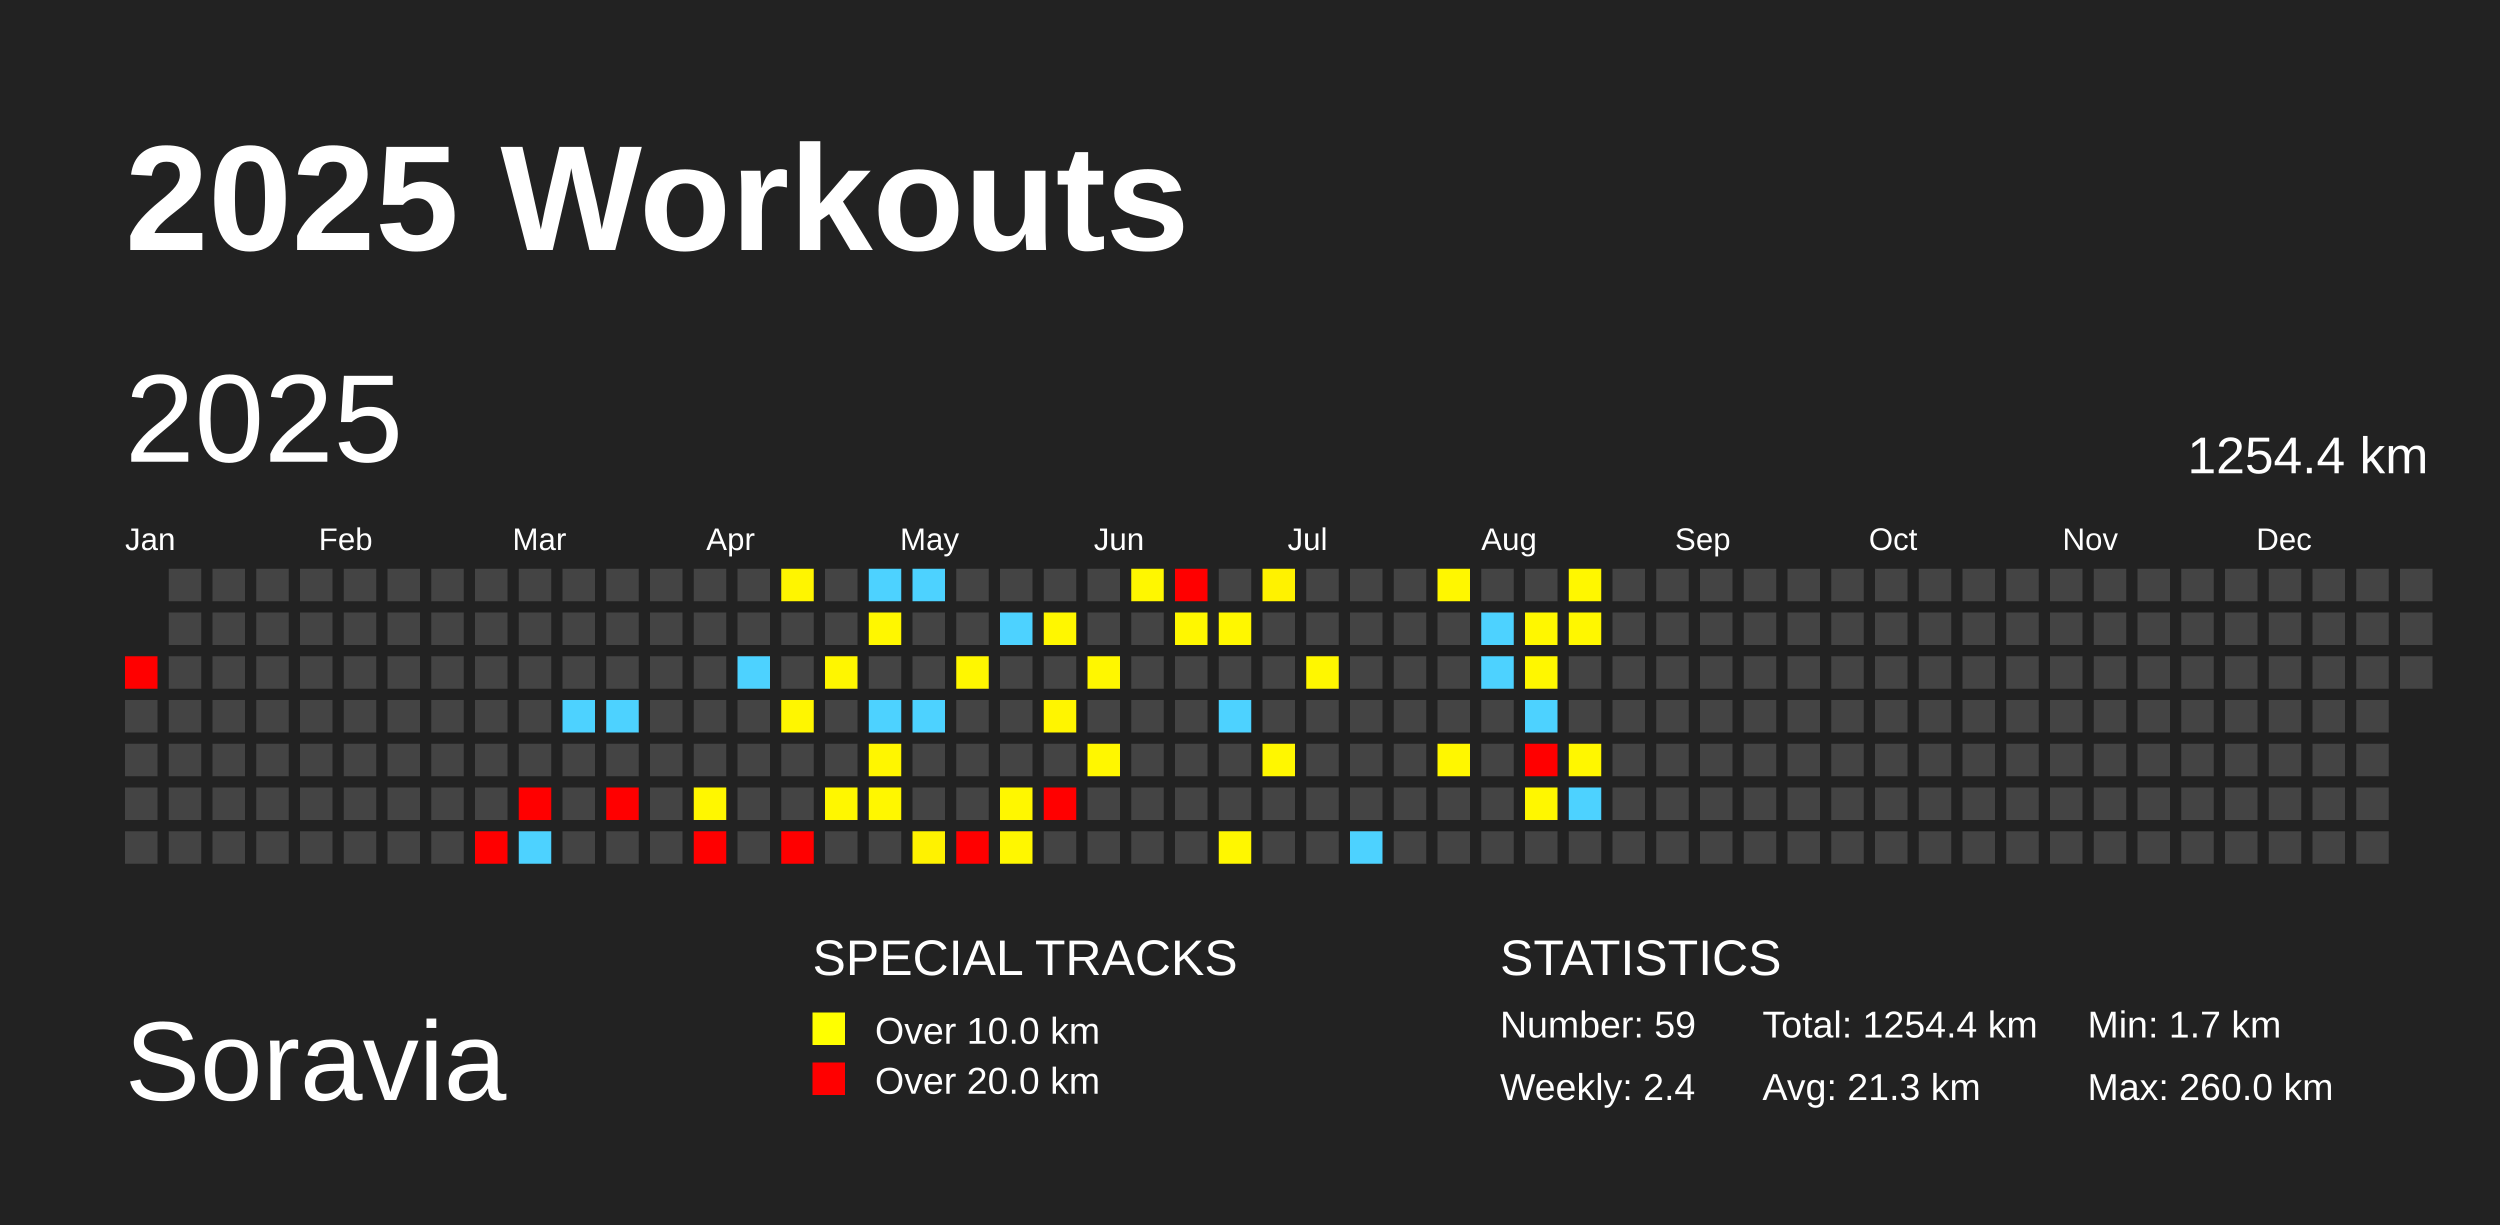
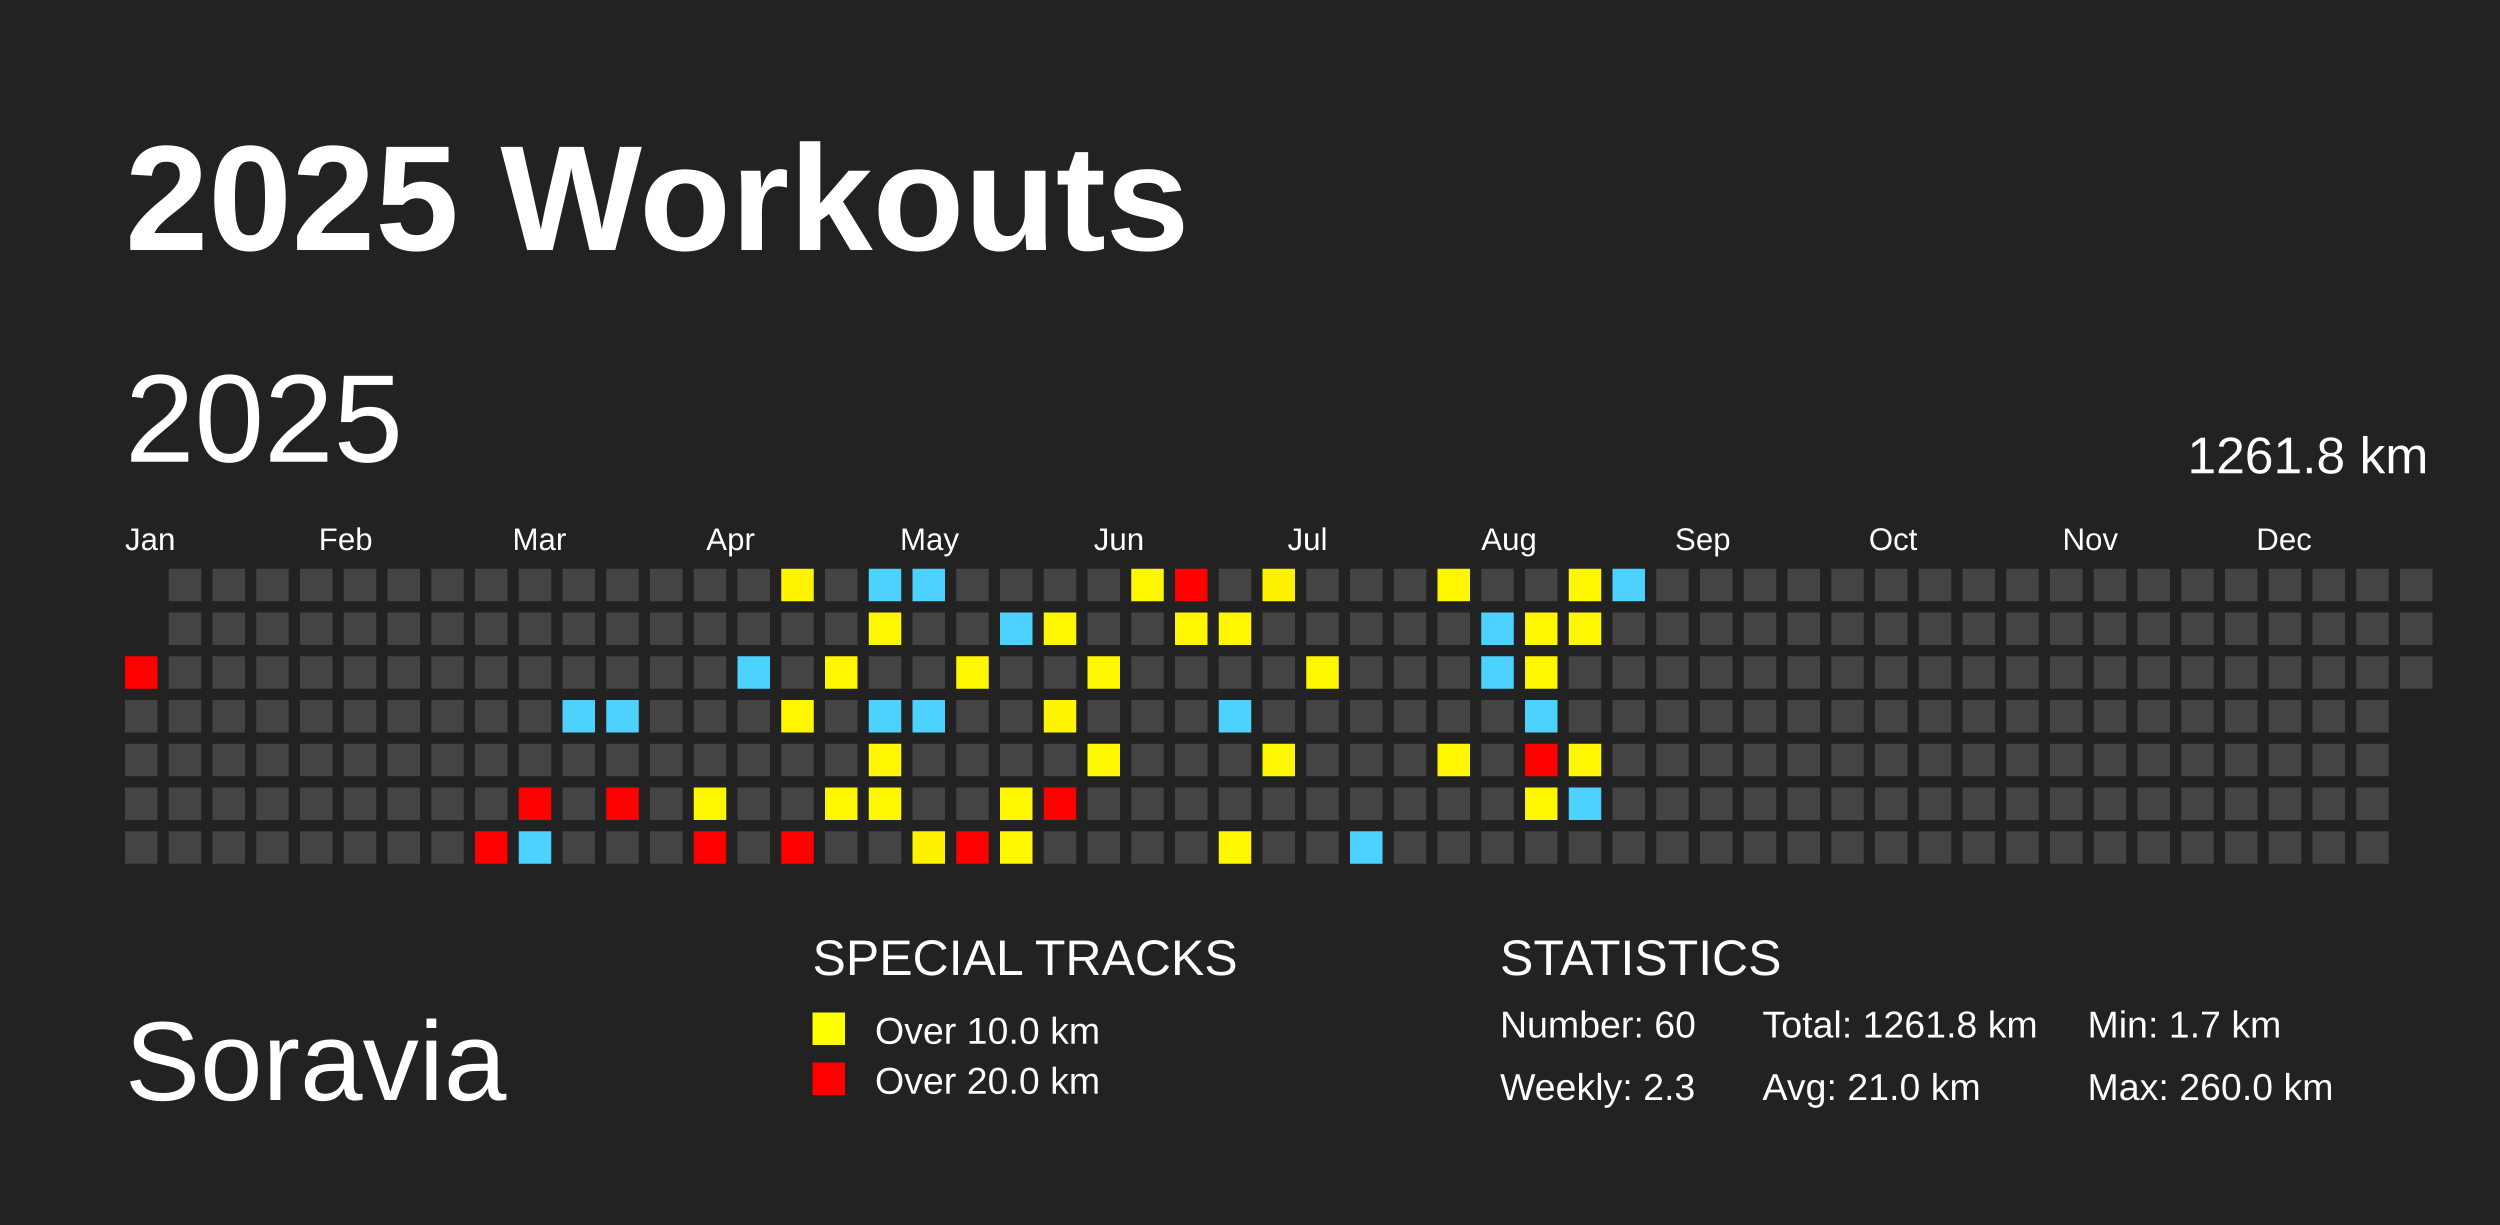
<svg xmlns="http://www.w3.org/2000/svg" baseProfile="full" height="98mm" version="1.1" viewBox="0,0,200,98" width="200mm">
  <defs />
  <rect fill="#222222" height="98" width="200" x="0" y="0" />
  <text fill="#FFFFFF" style="font-size:12px; font-family:Arial; font-weight:bold;" x="10" y="20">2025 Workouts</text>
  <text fill="#FFFFFF" style="font-size:9px; font-family:Arial" x="10" y="88">Soravia</text>
  <text fill="#FFFFFF" style="font-size:4px; font-family:Arial" x="65" y="78">SPECIAL TRACKS</text>
  <rect fill="yellow" height="2.6" width="2.6" x="65" y="81" />
  <text fill="#FFFFFF" style="font-size:3px; font-family:Arial" x="70" y="83.5">Over 10.0 km</text>
  <rect fill="red" height="2.6" width="2.6" x="65" y="85" />
  <text fill="#FFFFFF" style="font-size:3px; font-family:Arial" x="70" y="87.5">Over 20.0 km</text>
  <text fill="#FFFFFF" style="font-size:4px; font-family:Arial" x="120" y="78">STATISTICS</text>
-   <text fill="#FFFFFF" style="font-size:3px; font-family:Arial" x="120" y="83">Number: 59</text>
-   <text fill="#FFFFFF" style="font-size:3px; font-family:Arial" x="120" y="88">Weekly: 2.4</text>
-   <text fill="#FFFFFF" style="font-size:3px; font-family:Arial" x="141" y="83">Total: 1254.4 km</text>
-   <text fill="#FFFFFF" style="font-size:3px; font-family:Arial" x="141" y="88">Avg: 21.3 km</text>
+   <text fill="#FFFFFF" style="font-size:3px; font-family:Arial" x="120" y="83">Number: 60</text>
+   <text fill="#FFFFFF" style="font-size:3px; font-family:Arial" x="120" y="88">Weekly: 2.3</text>
+   <text fill="#FFFFFF" style="font-size:3px; font-family:Arial" x="141" y="83">Total: 1261.8 km</text>
+   <text fill="#FFFFFF" style="font-size:3px; font-family:Arial" x="141" y="88">Avg: 21.0 km</text>
  <text fill="#FFFFFF" style="font-size:3px; font-family:Arial" x="167" y="83">Min: 1.7 km</text>
  <text fill="#FFFFFF" style="font-size:3px; font-family:Arial" x="167" y="88">Max: 260.0 km</text>
  <text dominant-baseline="hanging" fill="#FFFFFF" style="font-size:10.0px; font-family:Arial;" x="10" y="30">2025</text>
-   <text dominant-baseline="hanging" fill="#FFFFFF" style="font-size:4.125px; font-family:Arial;" x="175" y="35">1254.4 km</text>
+   <text dominant-baseline="hanging" fill="#FFFFFF" style="font-size:4.125px; font-family:Arial;" x="175" y="35">1261.8 km</text>
  <text fill="#FFFFFF" style="font-size:2.5px; font-family:Arial" x="10.0" y="44">Jan</text>
  <text fill="#FFFFFF" style="font-size:2.5px; font-family:Arial" x="25.5" y="44">Feb</text>
  <text fill="#FFFFFF" style="font-size:2.5px; font-family:Arial" x="41.0" y="44">Mar</text>
  <text fill="#FFFFFF" style="font-size:2.5px; font-family:Arial" x="56.5" y="44">Apr</text>
  <text fill="#FFFFFF" style="font-size:2.5px; font-family:Arial" x="72.0" y="44">May</text>
  <text fill="#FFFFFF" style="font-size:2.5px; font-family:Arial" x="87.5" y="44">Jun</text>
  <text fill="#FFFFFF" style="font-size:2.5px; font-family:Arial" x="103.0" y="44">Jul</text>
  <text fill="#FFFFFF" style="font-size:2.5px; font-family:Arial" x="118.5" y="44">Aug</text>
  <text fill="#FFFFFF" style="font-size:2.5px; font-family:Arial" x="134.0" y="44">Sep</text>
  <text fill="#FFFFFF" style="font-size:2.5px; font-family:Arial" x="149.5" y="44">Oct</text>
  <text fill="#FFFFFF" style="font-size:2.5px; font-family:Arial" x="165.0" y="44">Nov</text>
  <text fill="#FFFFFF" style="font-size:2.5px; font-family:Arial" x="180.5" y="44">Dec</text>
  <rect fill="red" height="2.6" width="2.6" x="10.0" y="52.5" />
  <rect fill="#444444" height="2.6" width="2.6" x="10.0" y="56.0" />
  <rect fill="#444444" height="2.6" width="2.6" x="10.0" y="59.5" />
  <rect fill="#444444" height="2.6" width="2.6" x="10.0" y="63.0" />
  <rect fill="#444444" height="2.6" width="2.6" x="10.0" y="66.5" />
  <rect fill="#444444" height="2.6" width="2.6" x="13.5" y="45.5" />
  <rect fill="#444444" height="2.6" width="2.6" x="13.5" y="49.0" />
  <rect fill="#444444" height="2.6" width="2.6" x="13.5" y="52.5" />
  <rect fill="#444444" height="2.6" width="2.6" x="13.5" y="56.0" />
  <rect fill="#444444" height="2.6" width="2.6" x="13.5" y="59.5" />
  <rect fill="#444444" height="2.6" width="2.6" x="13.5" y="63.0" />
  <rect fill="#444444" height="2.6" width="2.6" x="13.5" y="66.5" />
  <rect fill="#444444" height="2.6" width="2.6" x="17.0" y="45.5" />
  <rect fill="#444444" height="2.6" width="2.6" x="17.0" y="49.0" />
  <rect fill="#444444" height="2.6" width="2.6" x="17.0" y="52.5" />
  <rect fill="#444444" height="2.6" width="2.6" x="17.0" y="56.0" />
  <rect fill="#444444" height="2.6" width="2.6" x="17.0" y="59.5" />
  <rect fill="#444444" height="2.6" width="2.6" x="17.0" y="63.0" />
  <rect fill="#444444" height="2.6" width="2.6" x="17.0" y="66.5" />
  <rect fill="#444444" height="2.6" width="2.6" x="20.5" y="45.5" />
  <rect fill="#444444" height="2.6" width="2.6" x="20.5" y="49.0" />
  <rect fill="#444444" height="2.6" width="2.6" x="20.5" y="52.5" />
  <rect fill="#444444" height="2.6" width="2.6" x="20.5" y="56.0" />
  <rect fill="#444444" height="2.6" width="2.6" x="20.5" y="59.5" />
  <rect fill="#444444" height="2.6" width="2.6" x="20.5" y="63.0" />
  <rect fill="#444444" height="2.6" width="2.6" x="20.5" y="66.5" />
  <rect fill="#444444" height="2.6" width="2.6" x="24.0" y="45.5" />
  <rect fill="#444444" height="2.6" width="2.6" x="24.0" y="49.0" />
  <rect fill="#444444" height="2.6" width="2.6" x="24.0" y="52.5" />
  <rect fill="#444444" height="2.6" width="2.6" x="24.0" y="56.0" />
  <rect fill="#444444" height="2.6" width="2.6" x="24.0" y="59.5" />
  <rect fill="#444444" height="2.6" width="2.6" x="24.0" y="63.0" />
  <rect fill="#444444" height="2.6" width="2.6" x="24.0" y="66.5" />
  <rect fill="#444444" height="2.6" width="2.6" x="27.5" y="45.5" />
  <rect fill="#444444" height="2.6" width="2.6" x="27.5" y="49.0" />
  <rect fill="#444444" height="2.6" width="2.6" x="27.5" y="52.5" />
  <rect fill="#444444" height="2.6" width="2.6" x="27.5" y="56.0" />
  <rect fill="#444444" height="2.6" width="2.6" x="27.5" y="59.5" />
  <rect fill="#444444" height="2.6" width="2.6" x="27.5" y="63.0" />
  <rect fill="#444444" height="2.6" width="2.6" x="27.5" y="66.5" />
  <rect fill="#444444" height="2.6" width="2.6" x="31.0" y="45.5" />
  <rect fill="#444444" height="2.6" width="2.6" x="31.0" y="49.0" />
  <rect fill="#444444" height="2.6" width="2.6" x="31.0" y="52.5" />
  <rect fill="#444444" height="2.6" width="2.6" x="31.0" y="56.0" />
  <rect fill="#444444" height="2.6" width="2.6" x="31.0" y="59.5" />
  <rect fill="#444444" height="2.6" width="2.6" x="31.0" y="63.0" />
  <rect fill="#444444" height="2.6" width="2.6" x="31.0" y="66.5" />
  <rect fill="#444444" height="2.6" width="2.6" x="34.5" y="45.5" />
  <rect fill="#444444" height="2.6" width="2.6" x="34.5" y="49.0" />
  <rect fill="#444444" height="2.6" width="2.6" x="34.5" y="52.5" />
  <rect fill="#444444" height="2.6" width="2.6" x="34.5" y="56.0" />
  <rect fill="#444444" height="2.6" width="2.6" x="34.5" y="59.5" />
  <rect fill="#444444" height="2.6" width="2.6" x="34.5" y="63.0" />
  <rect fill="#444444" height="2.6" width="2.6" x="34.5" y="66.5" />
  <rect fill="#444444" height="2.6" width="2.6" x="38.0" y="45.5" />
  <rect fill="#444444" height="2.6" width="2.6" x="38.0" y="49.0" />
  <rect fill="#444444" height="2.6" width="2.6" x="38.0" y="52.5" />
  <rect fill="#444444" height="2.6" width="2.6" x="38.0" y="56.0" />
  <rect fill="#444444" height="2.6" width="2.6" x="38.0" y="59.5" />
  <rect fill="#444444" height="2.6" width="2.6" x="38.0" y="63.0" />
  <rect fill="red" height="2.6" width="2.6" x="38.0" y="66.5" />
  <rect fill="#444444" height="2.6" width="2.6" x="41.5" y="45.5" />
  <rect fill="#444444" height="2.6" width="2.6" x="41.5" y="49.0" />
  <rect fill="#444444" height="2.6" width="2.6" x="41.5" y="52.5" />
  <rect fill="#444444" height="2.6" width="2.6" x="41.5" y="56.0" />
  <rect fill="#444444" height="2.6" width="2.6" x="41.5" y="59.5" />
  <rect fill="red" height="2.6" width="2.6" x="41.5" y="63.0" />
  <rect fill="#4dd2ff" height="2.6" width="2.6" x="41.5" y="66.5" />
  <rect fill="#444444" height="2.6" width="2.6" x="45.0" y="45.5" />
  <rect fill="#444444" height="2.6" width="2.6" x="45.0" y="49.0" />
  <rect fill="#444444" height="2.6" width="2.6" x="45.0" y="52.5" />
  <rect fill="#4dd2ff" height="2.6" width="2.6" x="45.0" y="56.0" />
  <rect fill="#444444" height="2.6" width="2.6" x="45.0" y="59.5" />
  <rect fill="#444444" height="2.6" width="2.6" x="45.0" y="63.0" />
  <rect fill="#444444" height="2.6" width="2.6" x="45.0" y="66.5" />
  <rect fill="#444444" height="2.6" width="2.6" x="48.5" y="45.5" />
  <rect fill="#444444" height="2.6" width="2.6" x="48.5" y="49.0" />
  <rect fill="#444444" height="2.6" width="2.6" x="48.5" y="52.5" />
  <rect fill="#4dd2ff" height="2.6" width="2.6" x="48.5" y="56.0" />
  <rect fill="#444444" height="2.6" width="2.6" x="48.5" y="59.5" />
  <rect fill="red" height="2.6" width="2.6" x="48.5" y="63.0" />
  <rect fill="#444444" height="2.6" width="2.6" x="48.5" y="66.5" />
  <rect fill="#444444" height="2.6" width="2.6" x="52.0" y="45.5" />
  <rect fill="#444444" height="2.6" width="2.6" x="52.0" y="49.0" />
  <rect fill="#444444" height="2.6" width="2.6" x="52.0" y="52.5" />
  <rect fill="#444444" height="2.6" width="2.6" x="52.0" y="56.0" />
  <rect fill="#444444" height="2.6" width="2.6" x="52.0" y="59.5" />
  <rect fill="#444444" height="2.6" width="2.6" x="52.0" y="63.0" />
  <rect fill="#444444" height="2.6" width="2.6" x="52.0" y="66.5" />
  <rect fill="#444444" height="2.6" width="2.6" x="55.5" y="45.5" />
  <rect fill="#444444" height="2.6" width="2.6" x="55.5" y="49.0" />
  <rect fill="#444444" height="2.6" width="2.6" x="55.5" y="52.5" />
  <rect fill="#444444" height="2.6" width="2.6" x="55.5" y="56.0" />
  <rect fill="#444444" height="2.6" width="2.6" x="55.5" y="59.5" />
  <rect fill="#fff700" height="2.6" width="2.6" x="55.5" y="63.0" />
  <rect fill="red" height="2.6" width="2.6" x="55.5" y="66.5" />
  <rect fill="#444444" height="2.6" width="2.6" x="59.0" y="45.5" />
  <rect fill="#444444" height="2.6" width="2.6" x="59.0" y="49.0" />
  <rect fill="#4dd2ff" height="2.6" width="2.6" x="59.0" y="52.5" />
  <rect fill="#444444" height="2.6" width="2.6" x="59.0" y="56.0" />
  <rect fill="#444444" height="2.6" width="2.6" x="59.0" y="59.5" />
  <rect fill="#444444" height="2.6" width="2.6" x="59.0" y="63.0" />
  <rect fill="#444444" height="2.6" width="2.6" x="59.0" y="66.5" />
  <rect fill="#fff500" height="2.6" width="2.6" x="62.5" y="45.5" />
  <rect fill="#444444" height="2.6" width="2.6" x="62.5" y="49.0" />
  <rect fill="#444444" height="2.6" width="2.6" x="62.5" y="52.5" />
  <rect fill="#fff600" height="2.6" width="2.6" x="62.5" y="56.0" />
  <rect fill="#444444" height="2.6" width="2.6" x="62.5" y="59.5" />
  <rect fill="#444444" height="2.6" width="2.6" x="62.5" y="63.0" />
  <rect fill="red" height="2.6" width="2.6" x="62.5" y="66.5" />
  <rect fill="#444444" height="2.6" width="2.6" x="66.0" y="45.5" />
  <rect fill="#444444" height="2.6" width="2.6" x="66.0" y="49.0" />
  <rect fill="#fff600" height="2.6" width="2.6" x="66.0" y="52.5" />
  <rect fill="#444444" height="2.6" width="2.6" x="66.0" y="56.0" />
  <rect fill="#444444" height="2.6" width="2.6" x="66.0" y="59.5" />
  <rect fill="#fff700" height="2.6" width="2.6" x="66.0" y="63.0" />
  <rect fill="#444444" height="2.6" width="2.6" x="66.0" y="66.5" />
  <rect fill="#4dd2ff" height="2.6" width="2.6" x="69.5" y="45.5" />
  <rect fill="#fff700" height="2.6" width="2.6" x="69.5" y="49.0" />
  <rect fill="#444444" height="2.6" width="2.6" x="69.5" y="52.5" />
  <rect fill="#4dd2ff" height="2.6" width="2.6" x="69.5" y="56.0" />
  <rect fill="#fff600" height="2.6" width="2.6" x="69.5" y="59.5" />
  <rect fill="#fff700" height="2.6" width="2.6" x="69.5" y="63.0" />
  <rect fill="#444444" height="2.6" width="2.6" x="69.5" y="66.5" />
  <rect fill="#4dd2ff" height="2.6" width="2.6" x="73.0" y="45.5" />
  <rect fill="#444444" height="2.6" width="2.6" x="73.0" y="49.0" />
  <rect fill="#444444" height="2.6" width="2.6" x="73.0" y="52.5" />
  <rect fill="#4dd2ff" height="2.6" width="2.6" x="73.0" y="56.0" />
  <rect fill="#444444" height="2.6" width="2.6" x="73.0" y="59.5" />
  <rect fill="#444444" height="2.6" width="2.6" x="73.0" y="63.0" />
  <rect fill="#fff200" height="2.6" width="2.6" x="73.0" y="66.5" />
  <rect fill="#444444" height="2.6" width="2.6" x="76.5" y="45.5" />
  <rect fill="#444444" height="2.6" width="2.6" x="76.5" y="49.0" />
  <rect fill="#fff700" height="2.6" width="2.6" x="76.5" y="52.5" />
  <rect fill="#444444" height="2.6" width="2.6" x="76.5" y="56.0" />
  <rect fill="#444444" height="2.6" width="2.6" x="76.5" y="59.5" />
  <rect fill="#444444" height="2.6" width="2.6" x="76.5" y="63.0" />
  <rect fill="red" height="2.6" width="2.6" x="76.5" y="66.5" />
  <rect fill="#444444" height="2.6" width="2.6" x="80.0" y="45.5" />
  <rect fill="#4dd2ff" height="2.6" width="2.6" x="80.0" y="49.0" />
  <rect fill="#444444" height="2.6" width="2.6" x="80.0" y="52.5" />
  <rect fill="#444444" height="2.6" width="2.6" x="80.0" y="56.0" />
  <rect fill="#444444" height="2.6" width="2.6" x="80.0" y="59.5" />
  <rect fill="#fff700" height="2.6" width="2.6" x="80.0" y="63.0" />
  <rect fill="#fff700" height="2.6" width="2.6" x="80.0" y="66.5" />
  <rect fill="#444444" height="2.6" width="2.6" x="83.5" y="45.5" />
  <rect fill="#fff700" height="2.6" width="2.6" x="83.5" y="49.0" />
  <rect fill="#444444" height="2.6" width="2.6" x="83.5" y="52.5" />
  <rect fill="#fff500" height="2.6" width="2.6" x="83.5" y="56.0" />
  <rect fill="#444444" height="2.6" width="2.6" x="83.5" y="59.5" />
  <rect fill="red" height="2.6" width="2.6" x="83.5" y="63.0" />
  <rect fill="#444444" height="2.6" width="2.6" x="83.5" y="66.5" />
  <rect fill="#444444" height="2.6" width="2.6" x="87.0" y="45.5" />
  <rect fill="#444444" height="2.6" width="2.6" x="87.0" y="49.0" />
  <rect fill="#fff700" height="2.6" width="2.6" x="87.0" y="52.5" />
  <rect fill="#444444" height="2.6" width="2.6" x="87.0" y="56.0" />
  <rect fill="#fff700" height="2.6" width="2.6" x="87.0" y="59.5" />
  <rect fill="#444444" height="2.6" width="2.6" x="87.0" y="63.0" />
  <rect fill="#444444" height="2.6" width="2.6" x="87.0" y="66.5" />
  <rect fill="#fff700" height="2.6" width="2.6" x="90.5" y="45.5" />
  <rect fill="#444444" height="2.6" width="2.6" x="90.5" y="49.0" />
  <rect fill="#444444" height="2.6" width="2.6" x="90.5" y="52.5" />
  <rect fill="#444444" height="2.6" width="2.6" x="90.5" y="56.0" />
  <rect fill="#444444" height="2.6" width="2.6" x="90.5" y="59.5" />
  <rect fill="#444444" height="2.6" width="2.6" x="90.5" y="63.0" />
  <rect fill="#444444" height="2.6" width="2.6" x="90.5" y="66.5" />
  <rect fill="red" height="2.6" width="2.6" x="94.0" y="45.5" />
  <rect fill="#fff700" height="2.6" width="2.6" x="94.0" y="49.0" />
  <rect fill="#444444" height="2.6" width="2.6" x="94.0" y="52.5" />
  <rect fill="#444444" height="2.6" width="2.6" x="94.0" y="56.0" />
  <rect fill="#444444" height="2.6" width="2.6" x="94.0" y="59.5" />
  <rect fill="#444444" height="2.6" width="2.6" x="94.0" y="63.0" />
  <rect fill="#444444" height="2.6" width="2.6" x="94.0" y="66.5" />
  <rect fill="#444444" height="2.6" width="2.6" x="97.5" y="45.5" />
  <rect fill="#fff700" height="2.6" width="2.6" x="97.5" y="49.0" />
  <rect fill="#444444" height="2.6" width="2.6" x="97.5" y="52.5" />
  <rect fill="#4dd2ff" height="2.6" width="2.6" x="97.5" y="56.0" />
  <rect fill="#444444" height="2.6" width="2.6" x="97.5" y="59.5" />
  <rect fill="#444444" height="2.6" width="2.6" x="97.5" y="63.0" />
  <rect fill="#fff700" height="2.6" width="2.6" x="97.5" y="66.5" />
  <rect fill="#fff200" height="2.6" width="2.6" x="101.0" y="45.5" />
  <rect fill="#444444" height="2.6" width="2.6" x="101.0" y="49.0" />
  <rect fill="#444444" height="2.6" width="2.6" x="101.0" y="52.5" />
  <rect fill="#444444" height="2.6" width="2.6" x="101.0" y="56.0" />
  <rect fill="#fff700" height="2.6" width="2.6" x="101.0" y="59.5" />
  <rect fill="#444444" height="2.6" width="2.6" x="101.0" y="63.0" />
  <rect fill="#444444" height="2.6" width="2.6" x="101.0" y="66.5" />
  <rect fill="#444444" height="2.6" width="2.6" x="104.5" y="45.5" />
  <rect fill="#444444" height="2.6" width="2.6" x="104.5" y="49.0" />
  <rect fill="#fff700" height="2.6" width="2.6" x="104.5" y="52.5" />
  <rect fill="#444444" height="2.6" width="2.6" x="104.5" y="56.0" />
  <rect fill="#444444" height="2.6" width="2.6" x="104.5" y="59.5" />
  <rect fill="#444444" height="2.6" width="2.6" x="104.5" y="63.0" />
  <rect fill="#444444" height="2.6" width="2.6" x="104.5" y="66.5" />
  <rect fill="#444444" height="2.6" width="2.6" x="108.0" y="45.5" />
  <rect fill="#444444" height="2.6" width="2.6" x="108.0" y="49.0" />
  <rect fill="#444444" height="2.6" width="2.6" x="108.0" y="52.5" />
  <rect fill="#444444" height="2.6" width="2.6" x="108.0" y="56.0" />
  <rect fill="#444444" height="2.6" width="2.6" x="108.0" y="59.5" />
  <rect fill="#444444" height="2.6" width="2.6" x="108.0" y="63.0" />
  <rect fill="#4dd2ff" height="2.6" width="2.6" x="108.0" y="66.5" />
  <rect fill="#444444" height="2.6" width="2.6" x="111.5" y="45.5" />
  <rect fill="#444444" height="2.6" width="2.6" x="111.5" y="49.0" />
  <rect fill="#444444" height="2.6" width="2.6" x="111.5" y="52.5" />
  <rect fill="#444444" height="2.6" width="2.6" x="111.5" y="56.0" />
  <rect fill="#444444" height="2.6" width="2.6" x="111.5" y="59.5" />
  <rect fill="#444444" height="2.6" width="2.6" x="111.5" y="63.0" />
  <rect fill="#444444" height="2.6" width="2.6" x="111.5" y="66.5" />
  <rect fill="#fff700" height="2.6" width="2.6" x="115.0" y="45.5" />
  <rect fill="#444444" height="2.6" width="2.6" x="115.0" y="49.0" />
  <rect fill="#444444" height="2.6" width="2.6" x="115.0" y="52.5" />
  <rect fill="#444444" height="2.6" width="2.6" x="115.0" y="56.0" />
  <rect fill="#fff700" height="2.6" width="2.6" x="115.0" y="59.5" />
  <rect fill="#444444" height="2.6" width="2.6" x="115.0" y="63.0" />
  <rect fill="#444444" height="2.6" width="2.6" x="115.0" y="66.5" />
  <rect fill="#444444" height="2.6" width="2.6" x="118.5" y="45.5" />
  <rect fill="#4dd2ff" height="2.6" width="2.6" x="118.5" y="49.0" />
  <rect fill="#4dd2ff" height="2.6" width="2.6" x="118.5" y="52.5" />
  <rect fill="#444444" height="2.6" width="2.6" x="118.5" y="56.0" />
  <rect fill="#444444" height="2.6" width="2.6" x="118.5" y="59.5" />
  <rect fill="#444444" height="2.6" width="2.6" x="118.5" y="63.0" />
  <rect fill="#444444" height="2.6" width="2.6" x="118.5" y="66.5" />
  <rect fill="#444444" height="2.6" width="2.6" x="122.0" y="45.5" />
  <rect fill="#fff700" height="2.6" width="2.6" x="122.0" y="49.0" />
  <rect fill="#fff700" height="2.6" width="2.6" x="122.0" y="52.5" />
  <rect fill="#4dd2ff" height="2.6" width="2.6" x="122.0" y="56.0" />
  <rect fill="red" height="2.6" width="2.6" x="122.0" y="59.5" />
  <rect fill="#fff700" height="2.6" width="2.6" x="122.0" y="63.0" />
  <rect fill="#444444" height="2.6" width="2.6" x="122.0" y="66.5" />
  <rect fill="#fff700" height="2.6" width="2.6" x="125.5" y="45.5" />
  <rect fill="#fff700" height="2.6" width="2.6" x="125.5" y="49.0" />
  <rect fill="#444444" height="2.6" width="2.6" x="125.5" y="52.5" />
  <rect fill="#444444" height="2.6" width="2.6" x="125.5" y="56.0" />
  <rect fill="#fff700" height="2.6" width="2.6" x="125.5" y="59.5" />
  <rect fill="#4dd2ff" height="2.6" width="2.6" x="125.5" y="63.0" />
  <rect fill="#444444" height="2.6" width="2.6" x="125.5" y="66.5" />
-   <rect fill="#444444" height="2.6" width="2.6" x="129.0" y="45.5" />
+   <rect fill="#4dd2ff" height="2.6" width="2.6" x="129.0" y="45.5" />
  <rect fill="#444444" height="2.6" width="2.6" x="129.0" y="49.0" />
  <rect fill="#444444" height="2.6" width="2.6" x="129.0" y="52.5" />
  <rect fill="#444444" height="2.6" width="2.6" x="129.0" y="56.0" />
  <rect fill="#444444" height="2.6" width="2.6" x="129.0" y="59.5" />
  <rect fill="#444444" height="2.6" width="2.6" x="129.0" y="63.0" />
  <rect fill="#444444" height="2.6" width="2.6" x="129.0" y="66.5" />
  <rect fill="#444444" height="2.6" width="2.6" x="132.5" y="45.5" />
  <rect fill="#444444" height="2.6" width="2.6" x="132.5" y="49.0" />
  <rect fill="#444444" height="2.6" width="2.6" x="132.5" y="52.5" />
  <rect fill="#444444" height="2.6" width="2.6" x="132.5" y="56.0" />
  <rect fill="#444444" height="2.6" width="2.6" x="132.5" y="59.5" />
  <rect fill="#444444" height="2.6" width="2.6" x="132.5" y="63.0" />
  <rect fill="#444444" height="2.6" width="2.6" x="132.5" y="66.5" />
  <rect fill="#444444" height="2.6" width="2.6" x="136.0" y="45.5" />
  <rect fill="#444444" height="2.6" width="2.6" x="136.0" y="49.0" />
  <rect fill="#444444" height="2.6" width="2.6" x="136.0" y="52.5" />
  <rect fill="#444444" height="2.6" width="2.6" x="136.0" y="56.0" />
  <rect fill="#444444" height="2.6" width="2.6" x="136.0" y="59.5" />
  <rect fill="#444444" height="2.6" width="2.6" x="136.0" y="63.0" />
  <rect fill="#444444" height="2.6" width="2.6" x="136.0" y="66.5" />
  <rect fill="#444444" height="2.6" width="2.6" x="139.5" y="45.5" />
  <rect fill="#444444" height="2.6" width="2.6" x="139.5" y="49.0" />
  <rect fill="#444444" height="2.6" width="2.6" x="139.5" y="52.5" />
  <rect fill="#444444" height="2.6" width="2.6" x="139.5" y="56.0" />
  <rect fill="#444444" height="2.6" width="2.6" x="139.5" y="59.5" />
  <rect fill="#444444" height="2.6" width="2.6" x="139.5" y="63.0" />
  <rect fill="#444444" height="2.6" width="2.6" x="139.5" y="66.5" />
  <rect fill="#444444" height="2.6" width="2.6" x="143.0" y="45.5" />
  <rect fill="#444444" height="2.6" width="2.6" x="143.0" y="49.0" />
  <rect fill="#444444" height="2.6" width="2.6" x="143.0" y="52.5" />
  <rect fill="#444444" height="2.6" width="2.6" x="143.0" y="56.0" />
  <rect fill="#444444" height="2.6" width="2.6" x="143.0" y="59.5" />
  <rect fill="#444444" height="2.6" width="2.6" x="143.0" y="63.0" />
  <rect fill="#444444" height="2.6" width="2.6" x="143.0" y="66.5" />
  <rect fill="#444444" height="2.6" width="2.6" x="146.5" y="45.5" />
  <rect fill="#444444" height="2.6" width="2.6" x="146.5" y="49.0" />
  <rect fill="#444444" height="2.6" width="2.6" x="146.5" y="52.5" />
  <rect fill="#444444" height="2.6" width="2.6" x="146.5" y="56.0" />
  <rect fill="#444444" height="2.6" width="2.6" x="146.5" y="59.5" />
  <rect fill="#444444" height="2.6" width="2.6" x="146.5" y="63.0" />
  <rect fill="#444444" height="2.6" width="2.6" x="146.5" y="66.5" />
  <rect fill="#444444" height="2.6" width="2.6" x="150.0" y="45.5" />
  <rect fill="#444444" height="2.6" width="2.6" x="150.0" y="49.0" />
  <rect fill="#444444" height="2.6" width="2.6" x="150.0" y="52.5" />
  <rect fill="#444444" height="2.6" width="2.6" x="150.0" y="56.0" />
  <rect fill="#444444" height="2.6" width="2.6" x="150.0" y="59.5" />
  <rect fill="#444444" height="2.6" width="2.6" x="150.0" y="63.0" />
  <rect fill="#444444" height="2.6" width="2.6" x="150.0" y="66.5" />
  <rect fill="#444444" height="2.6" width="2.6" x="153.5" y="45.5" />
  <rect fill="#444444" height="2.6" width="2.6" x="153.5" y="49.0" />
  <rect fill="#444444" height="2.6" width="2.6" x="153.5" y="52.5" />
  <rect fill="#444444" height="2.6" width="2.6" x="153.5" y="56.0" />
  <rect fill="#444444" height="2.6" width="2.6" x="153.5" y="59.5" />
  <rect fill="#444444" height="2.6" width="2.6" x="153.5" y="63.0" />
  <rect fill="#444444" height="2.6" width="2.6" x="153.5" y="66.5" />
  <rect fill="#444444" height="2.6" width="2.6" x="157.0" y="45.5" />
  <rect fill="#444444" height="2.6" width="2.6" x="157.0" y="49.0" />
  <rect fill="#444444" height="2.6" width="2.6" x="157.0" y="52.5" />
  <rect fill="#444444" height="2.6" width="2.6" x="157.0" y="56.0" />
  <rect fill="#444444" height="2.6" width="2.6" x="157.0" y="59.5" />
  <rect fill="#444444" height="2.6" width="2.6" x="157.0" y="63.0" />
  <rect fill="#444444" height="2.6" width="2.6" x="157.0" y="66.5" />
  <rect fill="#444444" height="2.6" width="2.6" x="160.5" y="45.5" />
  <rect fill="#444444" height="2.6" width="2.6" x="160.5" y="49.0" />
  <rect fill="#444444" height="2.6" width="2.6" x="160.5" y="52.5" />
  <rect fill="#444444" height="2.6" width="2.6" x="160.5" y="56.0" />
  <rect fill="#444444" height="2.6" width="2.6" x="160.5" y="59.5" />
  <rect fill="#444444" height="2.6" width="2.6" x="160.5" y="63.0" />
  <rect fill="#444444" height="2.6" width="2.6" x="160.5" y="66.5" />
  <rect fill="#444444" height="2.6" width="2.6" x="164.0" y="45.5" />
  <rect fill="#444444" height="2.6" width="2.6" x="164.0" y="49.0" />
  <rect fill="#444444" height="2.6" width="2.6" x="164.0" y="52.5" />
  <rect fill="#444444" height="2.6" width="2.6" x="164.0" y="56.0" />
  <rect fill="#444444" height="2.6" width="2.6" x="164.0" y="59.5" />
  <rect fill="#444444" height="2.6" width="2.6" x="164.0" y="63.0" />
  <rect fill="#444444" height="2.6" width="2.6" x="164.0" y="66.5" />
  <rect fill="#444444" height="2.6" width="2.6" x="167.5" y="45.5" />
  <rect fill="#444444" height="2.6" width="2.6" x="167.5" y="49.0" />
  <rect fill="#444444" height="2.6" width="2.6" x="167.5" y="52.5" />
  <rect fill="#444444" height="2.6" width="2.6" x="167.5" y="56.0" />
  <rect fill="#444444" height="2.6" width="2.6" x="167.5" y="59.5" />
  <rect fill="#444444" height="2.6" width="2.6" x="167.5" y="63.0" />
  <rect fill="#444444" height="2.6" width="2.6" x="167.5" y="66.5" />
  <rect fill="#444444" height="2.6" width="2.6" x="171.0" y="45.5" />
  <rect fill="#444444" height="2.6" width="2.6" x="171.0" y="49.0" />
  <rect fill="#444444" height="2.6" width="2.6" x="171.0" y="52.5" />
  <rect fill="#444444" height="2.6" width="2.6" x="171.0" y="56.0" />
  <rect fill="#444444" height="2.6" width="2.6" x="171.0" y="59.5" />
  <rect fill="#444444" height="2.6" width="2.6" x="171.0" y="63.0" />
  <rect fill="#444444" height="2.6" width="2.6" x="171.0" y="66.5" />
  <rect fill="#444444" height="2.6" width="2.6" x="174.5" y="45.5" />
  <rect fill="#444444" height="2.6" width="2.6" x="174.5" y="49.0" />
  <rect fill="#444444" height="2.6" width="2.6" x="174.5" y="52.5" />
  <rect fill="#444444" height="2.6" width="2.6" x="174.5" y="56.0" />
  <rect fill="#444444" height="2.6" width="2.6" x="174.5" y="59.5" />
  <rect fill="#444444" height="2.6" width="2.6" x="174.5" y="63.0" />
  <rect fill="#444444" height="2.6" width="2.6" x="174.5" y="66.5" />
  <rect fill="#444444" height="2.6" width="2.6" x="178.0" y="45.5" />
  <rect fill="#444444" height="2.6" width="2.6" x="178.0" y="49.0" />
  <rect fill="#444444" height="2.6" width="2.6" x="178.0" y="52.5" />
  <rect fill="#444444" height="2.6" width="2.6" x="178.0" y="56.0" />
  <rect fill="#444444" height="2.6" width="2.6" x="178.0" y="59.5" />
  <rect fill="#444444" height="2.6" width="2.6" x="178.0" y="63.0" />
  <rect fill="#444444" height="2.6" width="2.6" x="178.0" y="66.5" />
  <rect fill="#444444" height="2.6" width="2.6" x="181.5" y="45.5" />
  <rect fill="#444444" height="2.6" width="2.6" x="181.5" y="49.0" />
  <rect fill="#444444" height="2.6" width="2.6" x="181.5" y="52.5" />
  <rect fill="#444444" height="2.6" width="2.6" x="181.5" y="56.0" />
  <rect fill="#444444" height="2.6" width="2.6" x="181.5" y="59.5" />
  <rect fill="#444444" height="2.6" width="2.6" x="181.5" y="63.0" />
  <rect fill="#444444" height="2.6" width="2.6" x="181.5" y="66.5" />
  <rect fill="#444444" height="2.6" width="2.6" x="185.0" y="45.5" />
  <rect fill="#444444" height="2.6" width="2.6" x="185.0" y="49.0" />
  <rect fill="#444444" height="2.6" width="2.6" x="185.0" y="52.5" />
  <rect fill="#444444" height="2.6" width="2.6" x="185.0" y="56.0" />
  <rect fill="#444444" height="2.6" width="2.6" x="185.0" y="59.5" />
  <rect fill="#444444" height="2.6" width="2.6" x="185.0" y="63.0" />
  <rect fill="#444444" height="2.6" width="2.6" x="185.0" y="66.5" />
  <rect fill="#444444" height="2.6" width="2.6" x="188.5" y="45.5" />
  <rect fill="#444444" height="2.6" width="2.6" x="188.5" y="49.0" />
  <rect fill="#444444" height="2.6" width="2.6" x="188.5" y="52.5" />
  <rect fill="#444444" height="2.6" width="2.6" x="188.5" y="56.0" />
  <rect fill="#444444" height="2.6" width="2.6" x="188.5" y="59.5" />
  <rect fill="#444444" height="2.6" width="2.6" x="188.5" y="63.0" />
  <rect fill="#444444" height="2.6" width="2.6" x="188.5" y="66.5" />
  <rect fill="#444444" height="2.6" width="2.6" x="192.0" y="45.5" />
  <rect fill="#444444" height="2.6" width="2.6" x="192.0" y="49.0" />
  <rect fill="#444444" height="2.6" width="2.6" x="192.0" y="52.5" />
</svg>
